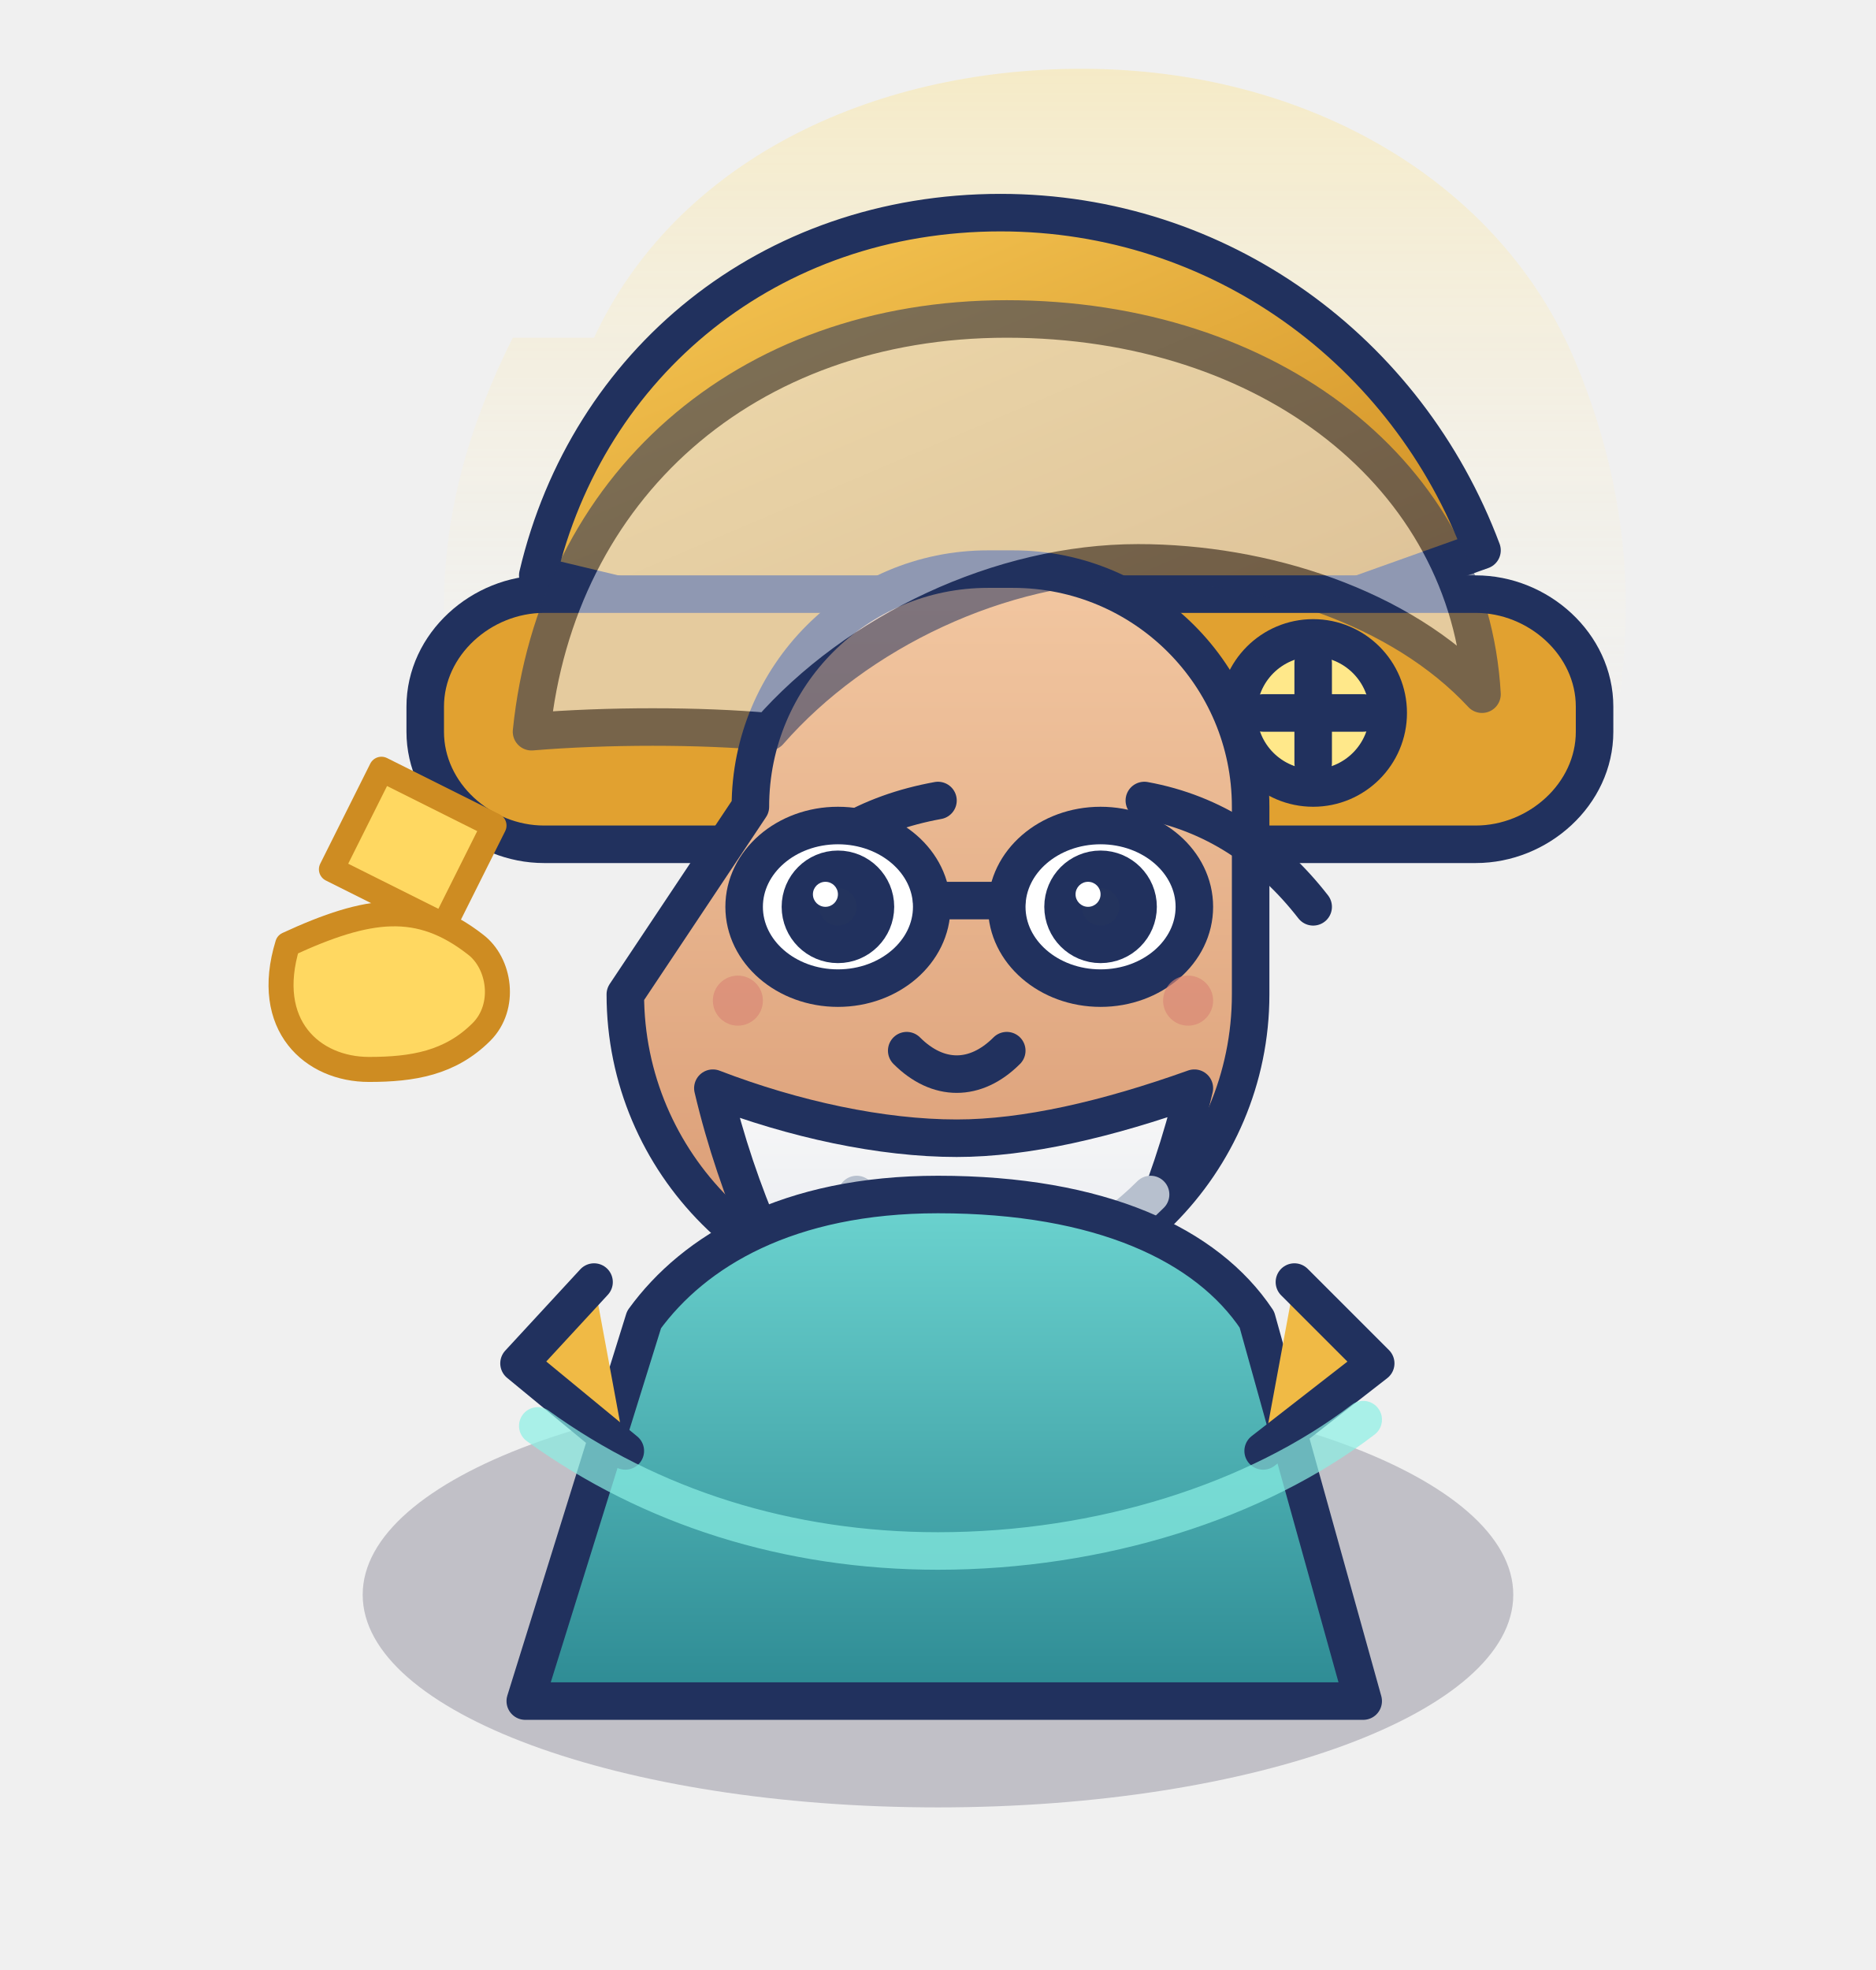
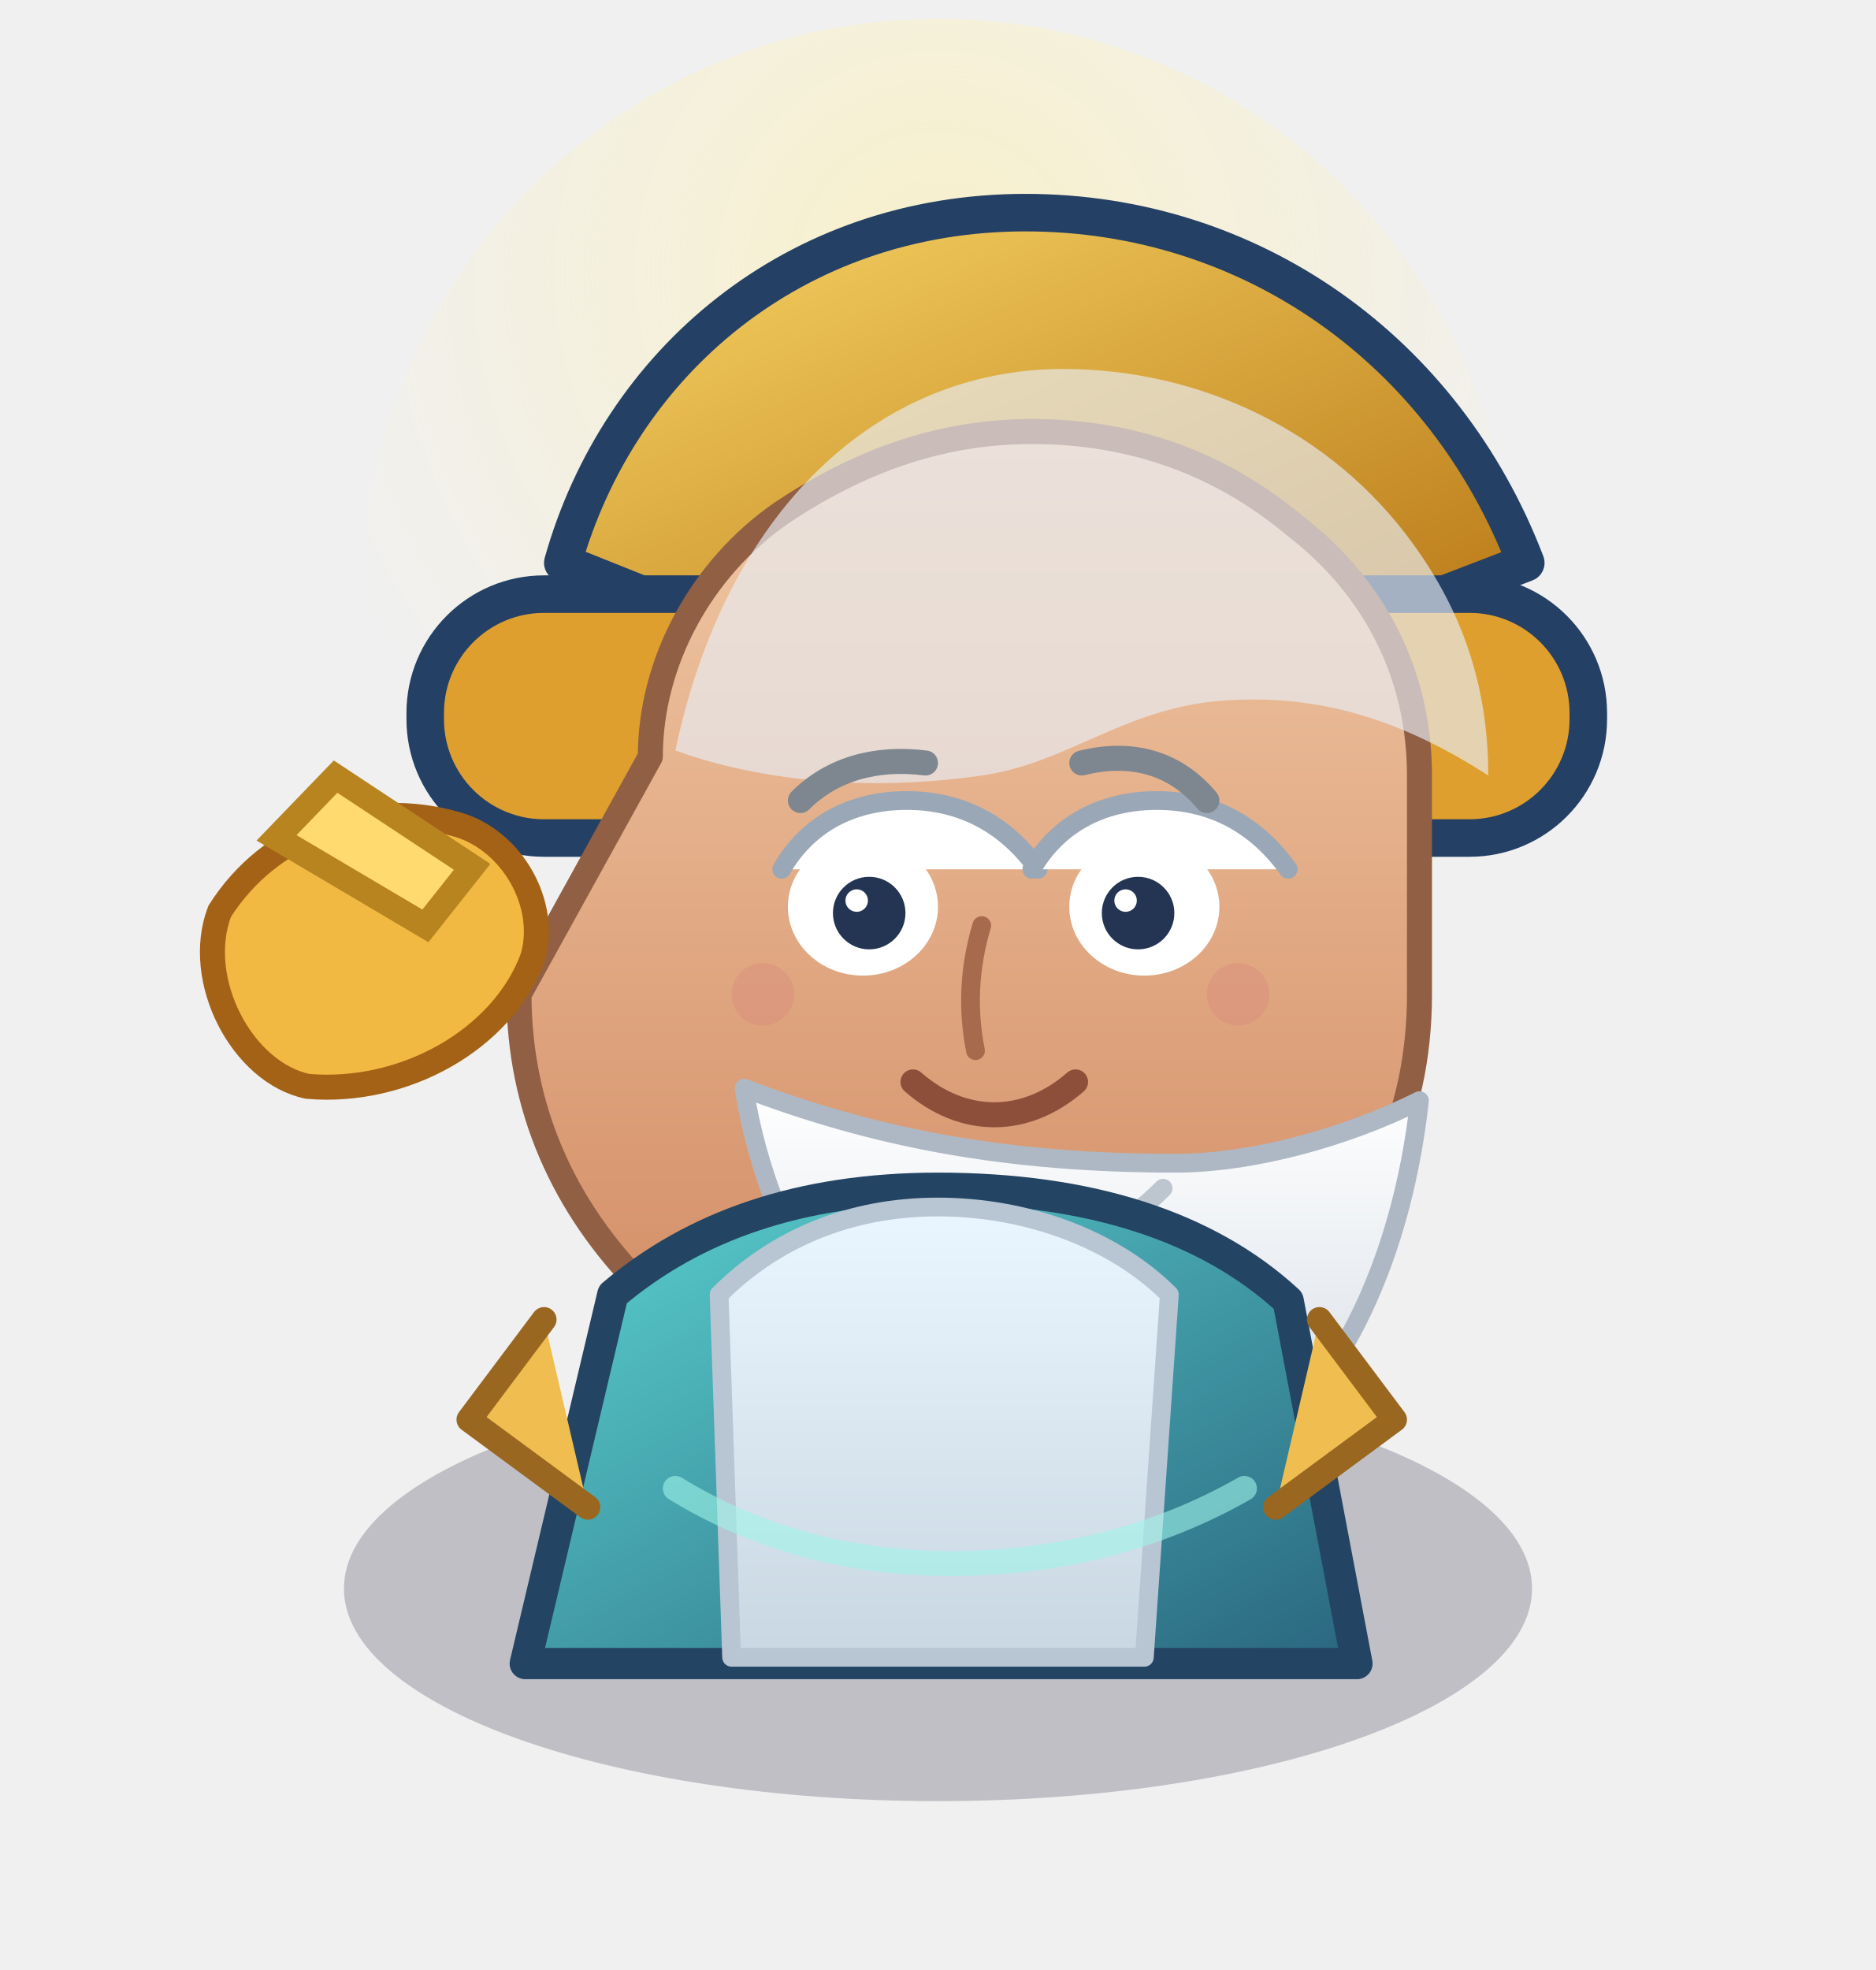
- <svg xmlns="http://www.w3.org/2000/svg" viewBox="0 0 300 315" role="img" aria-label="معدن‌چی پیرمرد دوست‌داشتنی">
+ <svg xmlns="http://www.w3.org/2000/svg" viewBox="0 0 300 315" role="img" aria-label="معدن‌چی پیرمرد جذاب">
  <defs>
-     <linearGradient id="bgGlow" x1="0" x2="0" y1="0" y2="1">
-       <stop offset="0%" stop-color="#ffe17a" stop-opacity=".35" />
-       <stop offset="100%" stop-color="#ffffff" stop-opacity="0" />
+     <radialGradient id="gGlow" cx="50%" cy="22%" r="58%">
+       <stop offset="0%" stop-color="#fff1ae" stop-opacity=".55" />
+       <stop offset="100%" stop-color="#fff1ae" stop-opacity="0" />
+     </radialGradient>
+     <linearGradient id="gHat" x1="0" x2="1" y1="0" y2="1">
+       <stop offset="0%" stop-color="#f8d565" />
+       <stop offset="100%" stop-color="#b97917" />
    </linearGradient>
-     <linearGradient id="hatGrad" x1="0" x2="1" y1="0" y2="1">
-       <stop offset="0%" stop-color="#f9cb57" />
-       <stop offset="100%" stop-color="#ce8c22" />
+     <linearGradient id="gSkin" x1="0" x2="0" y1="0" y2="1">
+       <stop offset="0%" stop-color="#f1c9a6" />
+       <stop offset="100%" stop-color="#d18a62" />
    </linearGradient>
-     <linearGradient id="skinGrad" x1="0" x2="0" y1="0" y2="1">
-       <stop offset="0%" stop-color="#f2c7a1" />
-       <stop offset="100%" stop-color="#d99a73" />
+     <linearGradient id="gVest" x1="0" x2="1" y1="0" y2="1">
+       <stop offset="0%" stop-color="#5ad2d0" />
+       <stop offset="100%" stop-color="#2a667f" />
    </linearGradient>
-     <linearGradient id="shirtGrad" x1="0" x2="0" y1="0" y2="1">
-       <stop offset="0%" stop-color="#6cd4d0" />
-       <stop offset="100%" stop-color="#2d8a93" />
+     <linearGradient id="gShirt" x1="0" x2="0" y1="0" y2="1">
+       <stop offset="0%" stop-color="#eaf6ff" />
+       <stop offset="100%" stop-color="#c9d7e2" />
    </linearGradient>
-     <linearGradient id="beardGrad" x1="0" x2="0" y1="0" y2="1">
-       <stop offset="0%" stop-color="#f8f8f8" />
-       <stop offset="100%" stop-color="#d8dde7" />
+     <linearGradient id="gBeard" x1="0" x2="0" y1="0" y2="1">
+       <stop offset="0%" stop-color="#ffffff" />
+       <stop offset="100%" stop-color="#d2dae3" />
    </linearGradient>
  </defs>
-   <ellipse cx="150" cy="255" rx="92" ry="34" fill="#1b1736" opacity=".22" />
-   <path d="M95 54c13-28 44-43 78-43 36 0 67 18 79 47 5 12 8 25 8 39 0 15-3 28-9 41H79c-5-13-8-26-8-41 0-15 4-29 11-43z" fill="url(#bgGlow)" />
-   <g stroke="#21315e" stroke-width="6" stroke-linejoin="round" stroke-linecap="round">
-     <path d="M86 92c8-34 37-58 74-58 35 0 65 22 77 54l-28 10H111z" fill="url(#hatGrad)" />
-     <path d="M87 95h149c10 0 19 8 19 18v4c0 10-9 18-19 18H87c-10 0-19-8-19-18v-4c0-10 9-18 19-18z" fill="#e1a130" />
-     <circle cx="210" cy="114" r="12" fill="#ffe88a" />
-     <path d="M202 114h16" />
-     <path d="M210 106v16" />
-     <path d="M120 129c0-21 17-38 38-38h4c21 0 38 17 38 38v30c0 27-22 49-49 49h-2c-27 0-49-22-49-49z" fill="url(#skinGrad)" />
-     <path d="M122 145c8-10 17-15 28-17m60 17c-7-9-16-15-27-17" fill="none" />
-     <ellipse cx="134" cy="145" rx="15" ry="13" fill="#ffffff" />
-     <ellipse cx="176" cy="145" rx="15" ry="13" fill="#ffffff" />
-     <circle cx="134" cy="145" r="6" fill="#23335d" />
-     <circle cx="176" cy="145" r="6" fill="#23335d" />
-     <circle cx="132" cy="143" r="2" fill="#fff" stroke="none" />
-     <circle cx="174" cy="143" r="2" fill="#fff" stroke="none" />
-     <path d="M149 144h12" fill="none" />
-     <path d="M145 168c5 5 11 5 16 0" fill="none" />
-     <path d="M128 183c6 10 16 17 26 17s20-7 26-17" fill="none" />
-     <path d="M114 174c8 34 29 63 39 63 9 0 30-29 38-63-14 5-27 8-38 8-12 0-26-3-39-8z" fill="url(#beardGrad)" />
-     <path d="M137 191c8 7 17 11 25 11 7 0 15-4 22-11" fill="none" stroke="#b7c0ce" />
-     <path d="M123 117c14-16 37-27 59-27 20 0 42 7 55 21-2-35-34-60-76-60-42 0-72 27-76 66 12-1 27-1 38 0z" fill="#e9edf7" opacity=".55" />
-     <path d="M103 211c8-11 23-20 47-20 26 0 43 8 51 20l17 61H84z" fill="url(#shirtGrad)" />
-     <path d="M95 205l-12 13 17 14" fill="#f0ba45" />
-     <path d="M207 205l13 13-18 14" fill="#f0ba45" />
-     <path d="M86 228c18 13 40 20 64 20 26 0 51-8 68-21" fill="none" stroke="#8af0e4" opacity=".7" />
+   <ellipse cx="150" cy="254" rx="95" ry="34" fill="#17142f" opacity=".22" />
+   <circle cx="150" cy="95" r="92" fill="url(#gGlow)" />
+   <g stroke-linecap="round" stroke-linejoin="round">
+     <path d="M90 90c9-32 37-56 74-56 36 0 67 22 80 56l-26 10H115z" fill="url(#gHat)" stroke="#244064" stroke-width="6" />
+     <rect x="68" y="95" width="186" height="39" rx="19" fill="#de9f2e" stroke="#244064" stroke-width="6" />
+     <circle cx="208" cy="114" r="13" fill="#fff2a0" stroke="#244064" stroke-width="5" />
+     <path d="M199 114h18M208 105v18" stroke="#e5a600" stroke-width="4" />
+     <path d="M104 121c0-15 8-30 21-39 12-8 25-13 40-13 16 0 30 5 42 15 13 10 20 24 20 40v35c0 20-8 36-23 49-13 11-31 18-49 18-20 0-38-6-52-20-13-13-20-29-20-47z" fill="url(#gSkin)" stroke="#915f44" stroke-width="4" />
+     <path d="M108 120c8-38 32-61 62-61 22 0 43 10 56 28 8 11 12 23 12 37-14-9-27-13-42-12-16 1-25 10-39 12-21 3-38 0-49-4z" fill="#e8eef6" opacity=".65" stroke="none" />
+     <path d="M125 139c4-7 11-11 20-11 9 0 16 4 21 11" fill="#fff" stroke="#9aa7b6" stroke-width="3" />
+     <path d="M165 139c4-7 11-11 20-11 9 0 16 4 21 11" fill="#fff" stroke="#9aa7b6" stroke-width="3" />
+     <ellipse cx="138" cy="145" rx="12" ry="11" fill="#ffffff" />
+     <ellipse cx="183" cy="145" rx="12" ry="11" fill="#ffffff" />
+     <circle cx="139" cy="146" r="5.8" fill="#243554" />
+     <circle cx="182" cy="146" r="5.8" fill="#243554" />
+     <circle cx="137" cy="144" r="1.8" fill="#fff" />
+     <circle cx="180" cy="144" r="1.8" fill="#fff" />
+     <path d="M128 128c5-5 12-7 20-6" fill="none" stroke="#7e868f" stroke-width="4" />
+     <path d="M173 122c8-2 15 0 20 6" fill="none" stroke="#7e868f" stroke-width="4" />
+     <path d="M157 148q-3 10-1 20" fill="none" stroke="#a76a4d" stroke-width="3" />
+     <path d="M146 173c8 7 18 7 26 0" fill="none" stroke="#8d4f3a" stroke-width="4" />
+     <path d="M119 174c4 26 21 52 40 61 14 7 27 6 39-1 15-10 26-31 29-58-12 6-27 10-39 10-27 0-48-4-69-12z" fill="url(#gBeard)" stroke="#aeb8c4" stroke-width="3" />
+     <path d="M136 191c9 8 17 11 25 11 8 0 17-4 25-12" fill="none" stroke="#bdc5cf" stroke-width="3" />
+     <circle cx="122" cy="159" r="5" fill="#d98d7c" opacity=".5" stroke="none" />
+     <circle cx="198" cy="159" r="5" fill="#d98d7c" opacity=".5" stroke="none" />
+     <path d="M98 207c13-11 30-17 52-17 24 0 43 6 56 18l11 58H84z" fill="url(#gVest)" stroke="#234463" stroke-width="5" />
+     <path d="M115 207c9-9 21-14 35-14 14 0 28 5 37 14l-4 58h-66z" fill="url(#gShirt)" stroke="#b8c6d4" stroke-width="3" />
+     <path d="M87 211l-12 16 19 14" fill="#f0be50" stroke="#9a6721" stroke-width="4" />
+     <path d="M211 211l12 16-19 14" fill="#f0be50" stroke="#9a6721" stroke-width="4" />
+     <path d="M108 238c13 8 28 12 44 12 17 0 33-4 47-12" fill="none" stroke="#9ef3e7" stroke-width="4" opacity=".6" />
  </g>
-   <g fill="#ffd861" stroke="#ce8c22" stroke-width="4" stroke-linejoin="round">
-     <path d="M53 139l8-16 18 9-8 16z" />
-     <path d="M46 151c13-6 21-7 30 0 4 3 5 10 1 14-5 5-11 6-18 6-9 0-17-7-13-20z" />
+   <g transform="translate(32 128) rotate(-10)">
+     <path d="M0 18c10-11 26-14 40-7 8 4 12 15 8 23-7 12-24 18-39 14C-1 44-6 28 0 18z" fill="#f1b942" stroke="#a46216" stroke-width="4" />
+     <path d="M11 8L22 0l19 18-9 8z" fill="#ffda6f" stroke="#b88420" stroke-width="4" />
  </g>
-   <circle cx="118" cy="160" r="4" fill="#d98574" opacity=".65" />
-   <circle cx="190" cy="160" r="4" fill="#d98574" opacity=".65" />
</svg>
